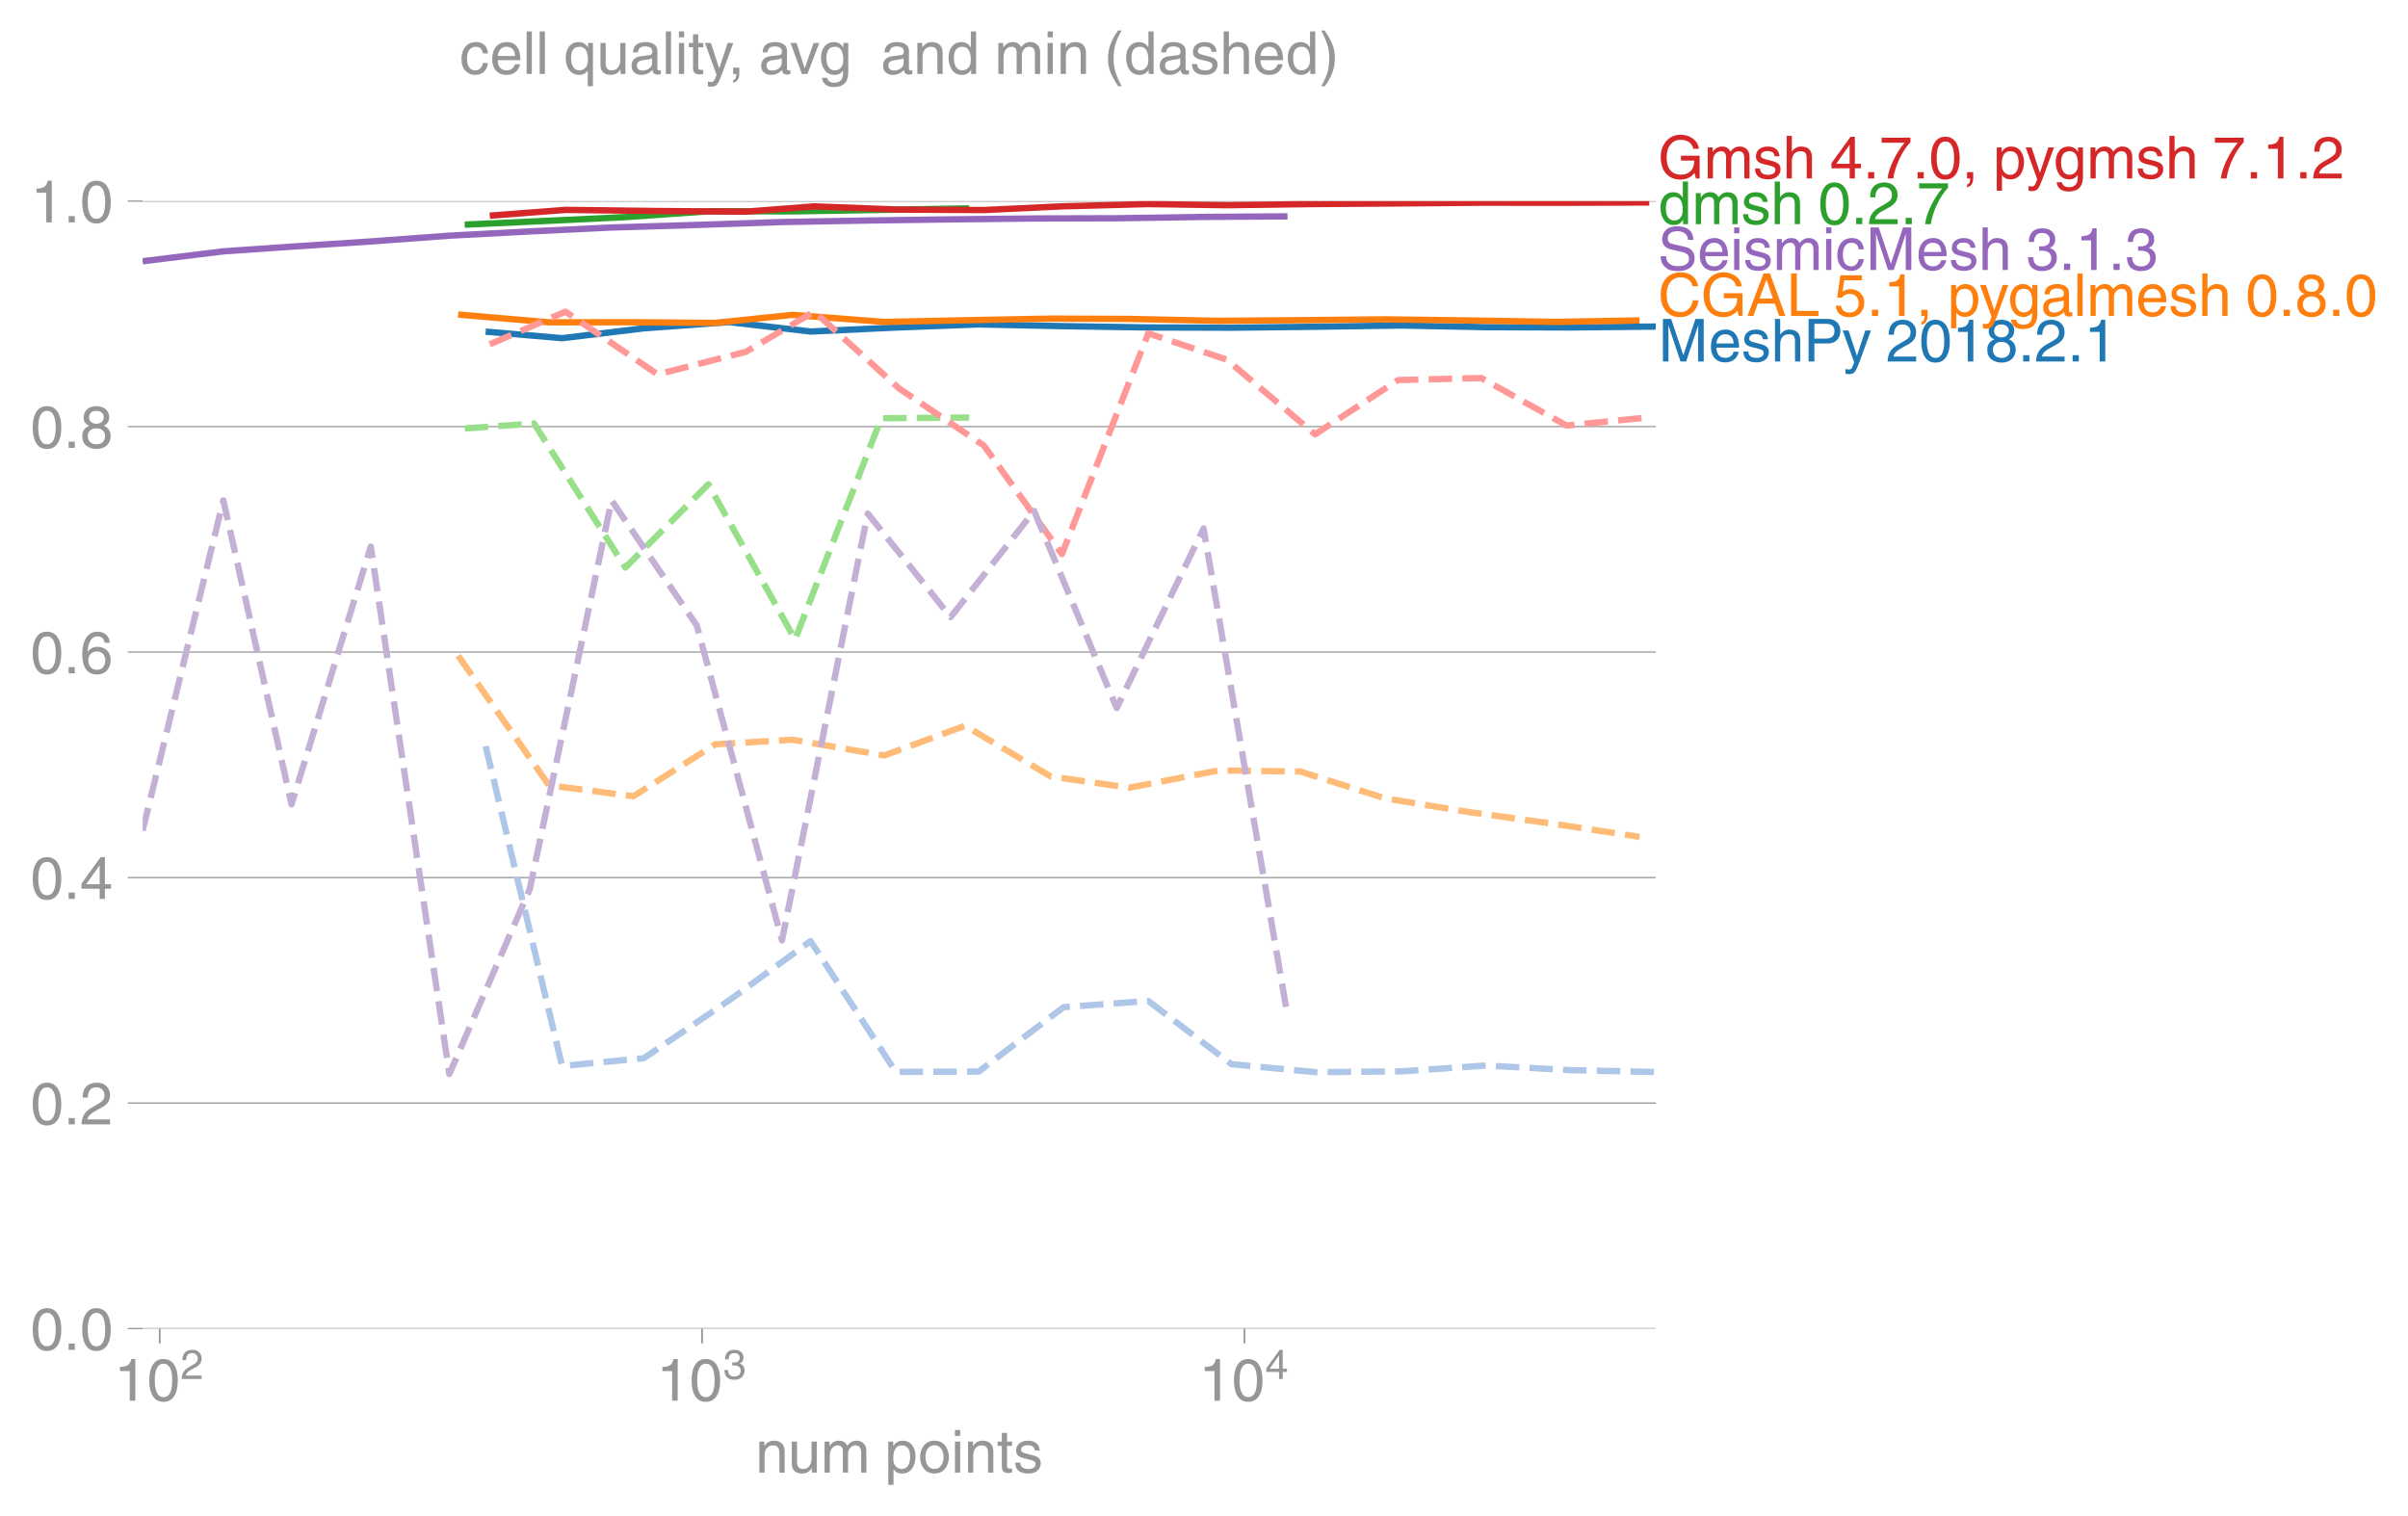
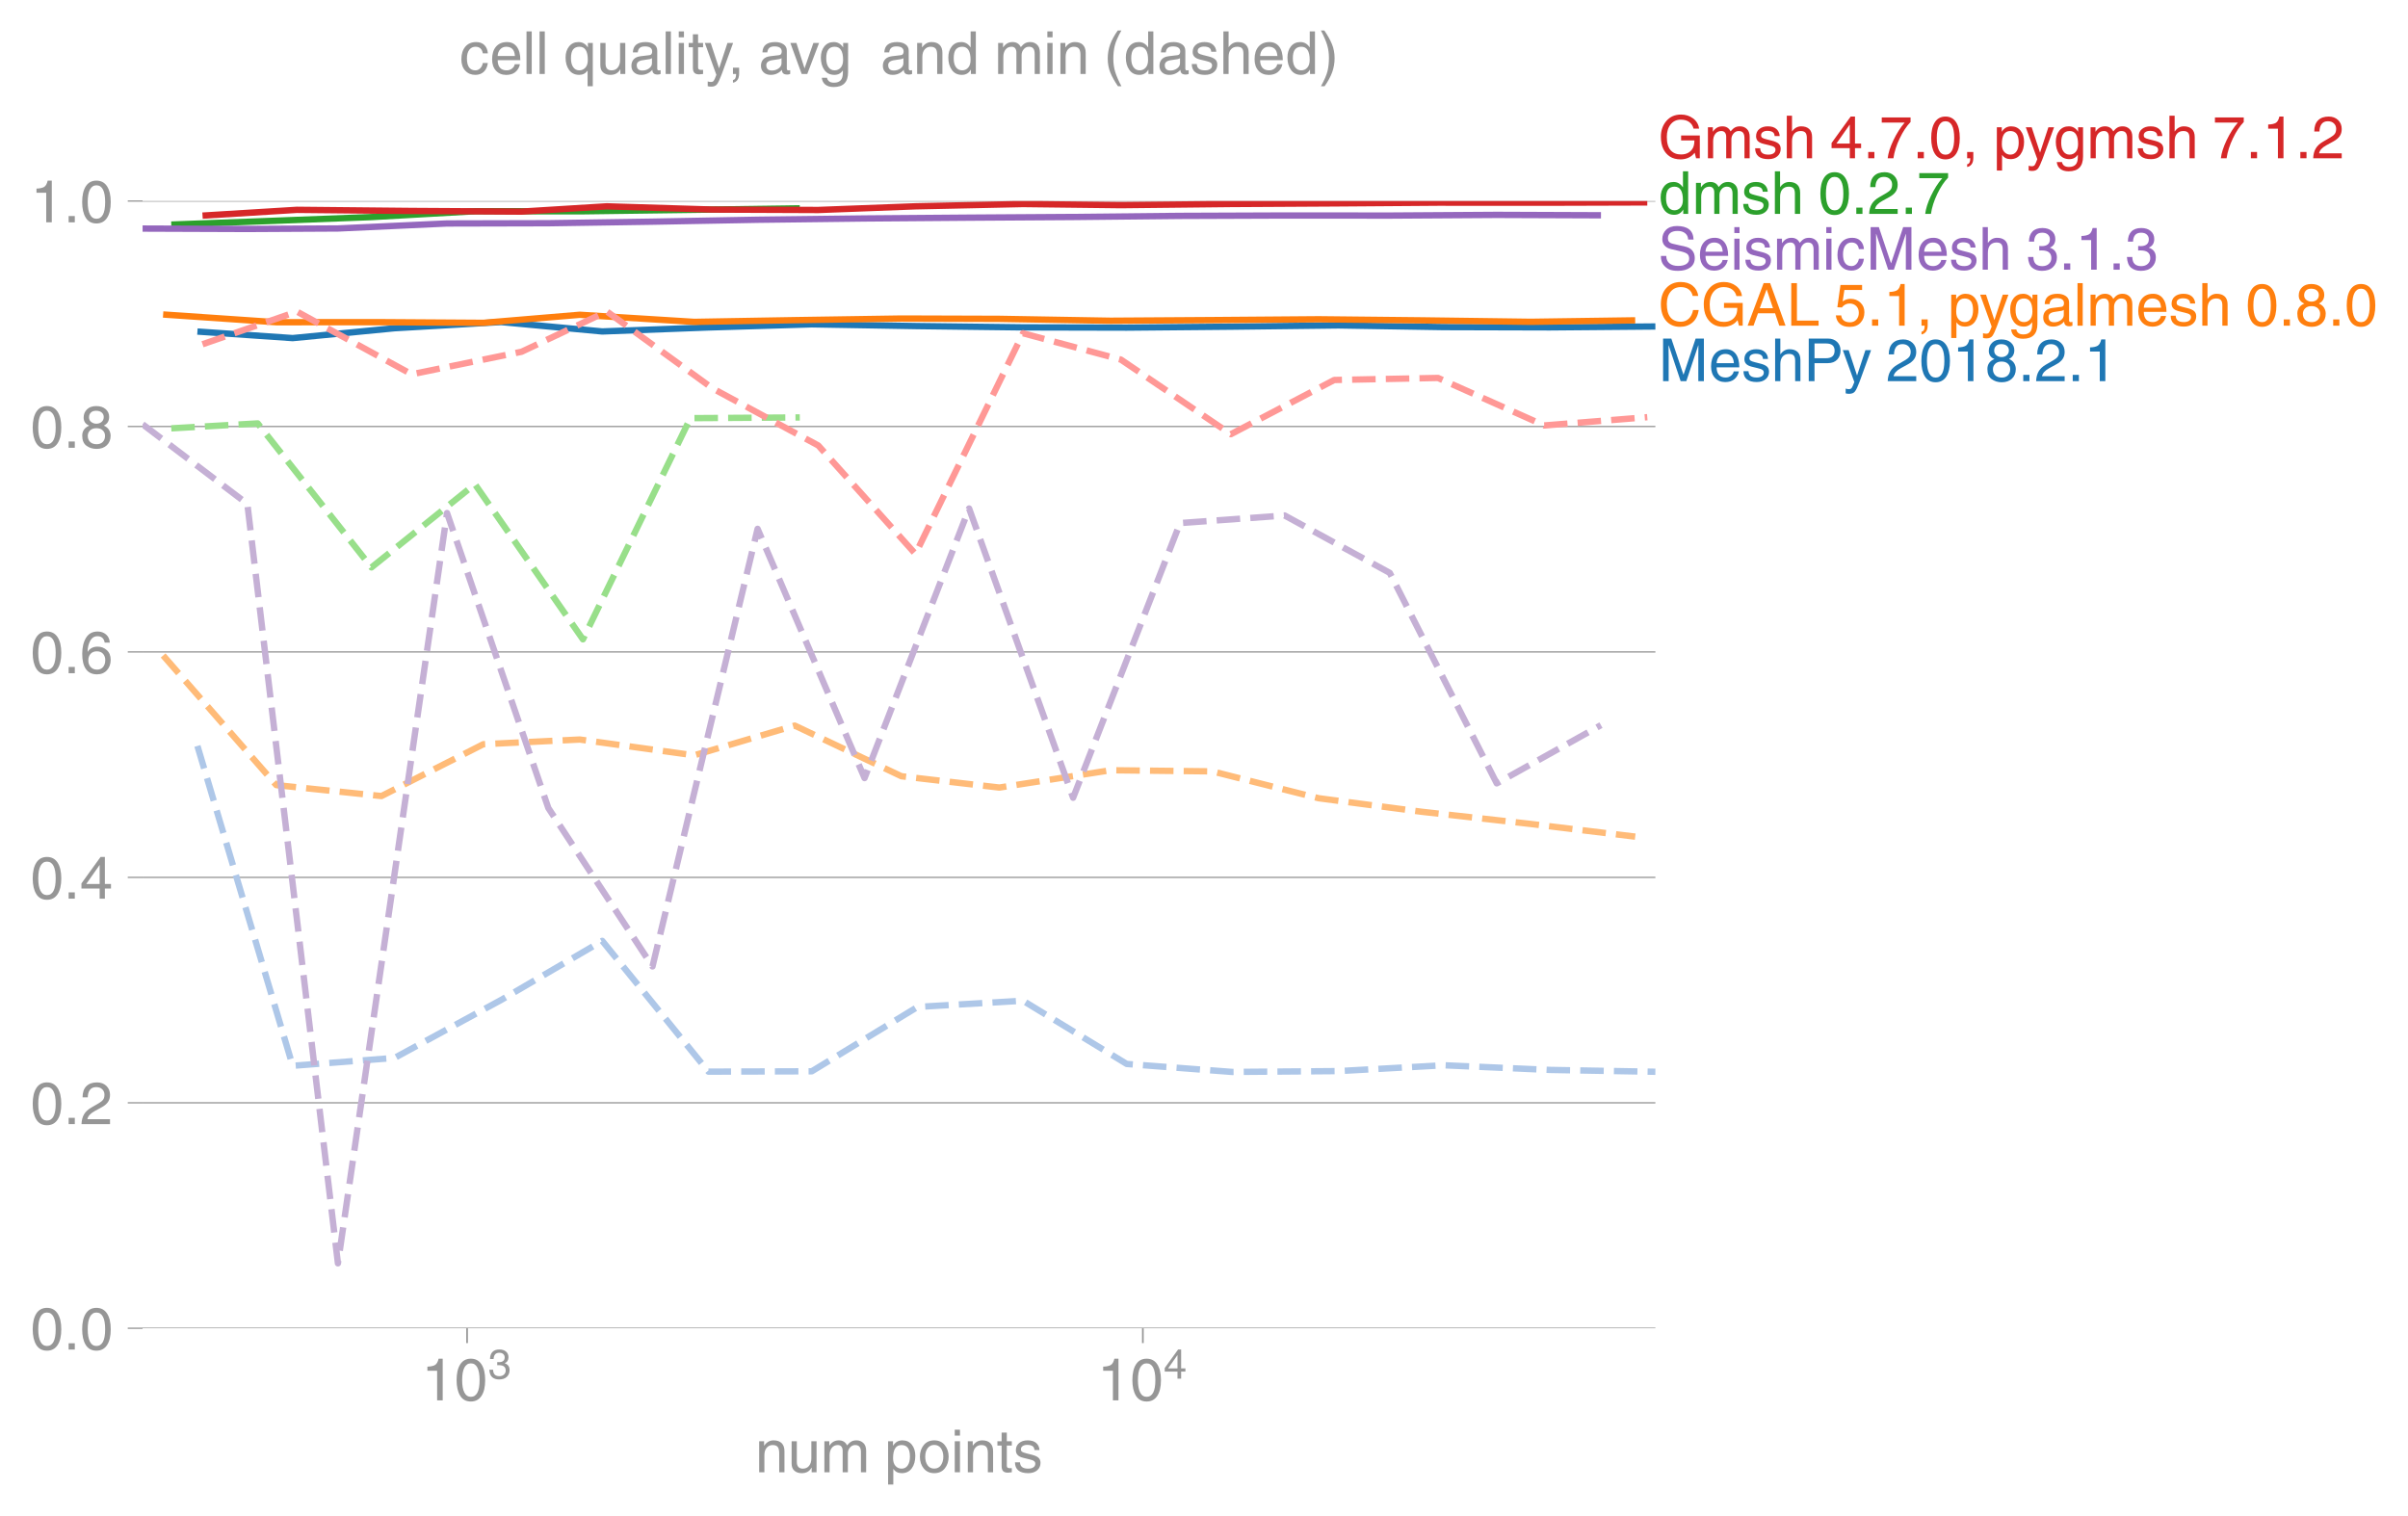
- <svg xmlns="http://www.w3.org/2000/svg" xmlns:xlink="http://www.w3.org/1999/xlink" height="476.892" viewBox="0 0 568.315 357.669" width="757.753">
+ <svg xmlns="http://www.w3.org/2000/svg" xmlns:xlink="http://www.w3.org/1999/xlink" height="476.892" viewBox="0 0 568.448 357.669" width="757.931">
  <defs>
    <style>*{stroke-linecap:butt;stroke-linejoin:round}</style>
  </defs>
  <g id="figure_1">
-     <path d="M0 357.67h568.315V0H0z" fill="none" id="patch_1" />
+     <path d="M0 357.67h568.448V0H0z" fill="none" id="patch_1" />
    <g id="axes_1">
      <path d="M33.66 313.574h357.12V47.462H33.66z" fill="none" id="patch_2" />
      <g id="matplotlib.axis_1">
        <g id="xtick_1">
          <g id="line2d_1">
            <defs>
-               <path d="M0 0v3.5" id="mcceb4aa20c" stroke="#969696" stroke-width=".4" />
-             </defs>
-             <use x="37.694" xlink:href="#mcceb4aa20c" y="313.574" fill="#969696" stroke="#969696" stroke-width=".4" />
-           </g>
-           <g transform="matrix(.14 0 0 -.14 26.914 330.623)" fill="#969696" id="text_1">
+               <path d="M0 0v3.5" id="m822563d604" stroke="#969696" stroke-width=".4" />
+             </defs>
+             <use x="110.261" xlink:href="#m822563d604" y="313.574" fill="#969696" stroke="#969696" stroke-width=".4" />
+           </g>
+           <g transform="matrix(.14 0 0 -.14 99.481 330.623)" fill="#969696" id="text_1">
            <defs>
              <path d="M35.89 0h-9.374v49.906H10.109v6.985q8.594.28 12.782 2.75Q27.094 62.109 29 70.313h6.89z" id="HelveticaWorld-Regular-49" />
              <path d="M42.484 34.188q0 14.109-3.734 21.156-3.734 7.062-10.969 7.062-7.078 0-10.89-7.062-3.797-7.047-3.797-21.157 0-13.671 3.75-20.937Q20.609 6 27.78 6q7.235 0 10.969 7 3.734 7.016 3.734 21.188zm9.422 0q0-17.297-6.25-26.704-6.25-9.39-17.875-9.39-12.062 0-18.062 9.734-6 9.75-6 26.36 0 17.03 6.14 26.578 6.157 9.547 17.922 9.547 11.625 0 17.875-9.5t6.25-26.626z" id="HelveticaWorld-Regular-48" />
-               <path d="M4.39 45.125q0 12.39 6.391 18.781 6.406 6.407 17.938 6.407 9.656 0 15.812-5.86 6.157-5.86 6.157-15.14 0-7.22-3.547-12.188-3.532-4.953-10.422-8.703l-12.11-6.64Q13.922 15.921 12.5 8.296h38.188V0H2.593q.39 9.906 4.297 16.5 3.906 6.594 12.203 11.375l12.593 7.328q5.032 2.89 7.329 5.984 2.297 3.094 2.297 8.516 0 5.375-3.766 9.031-3.75 3.672-10.156 3.672-7.078 0-10.594-4.672-3.516-4.656-3.61-12.609z" id="HelveticaWorld-Regular-50" />
-             </defs>
-             <use transform="translate(0 .173)" xlink:href="#HelveticaWorld-Regular-49" />
-             <use transform="translate(55.615 .173)" xlink:href="#HelveticaWorld-Regular-48" />
-             <use transform="matrix(.7 0 0 .7 112.146 36.781)" xlink:href="#HelveticaWorld-Regular-50" />
-           </g>
-         </g>
-         <g id="xtick_2">
-           <use x="165.697" xlink:href="#mcceb4aa20c" y="313.574" fill="#969696" stroke="#969696" stroke-width=".4" id="line2d_2" />
-           <g transform="matrix(.14 0 0 -.14 154.917 330.623)" fill="#969696" id="text_2">
-             <defs>
              <path d="M22.406 39.984q2.203-.187 4.594-.187 6.203 0 9.781 2.86 3.594 2.859 3.594 8.656 0 4.687-3.344 7.89-3.343 3.203-9.64 3.203-6.985 0-10.235-4.11-3.234-4.093-3.437-10.983h-8.64q0 10.984 5.765 16.984 5.765 6.016 16.937 6.016 9.922 0 15.828-5.11 5.907-5.094 5.907-13.39 0-10.704-9.032-14.5v-.204q11.72-4 11.72-16.406 0-9.906-6.595-16.265-6.593-6.344-18.703-6.344-9.906 0-16.312 5.203Q4.204 8.5 3.422 21.484H12.5q.203-8.109 4-11.797Q20.313 6 27.484 6q6.938 0 11.141 3.86 4.203 3.859 4.203 9.718 0 6.406-4.016 9.672-4 3.266-12.39 3.266-2 0-4.016-.094z" id="HelveticaWorld-Regular-51" />
            </defs>
            <use transform="translate(0 .173)" xlink:href="#HelveticaWorld-Regular-49" />
            <use transform="translate(55.615 .173)" xlink:href="#HelveticaWorld-Regular-48" />
            <use transform="matrix(.7 0 0 .7 112.146 36.781)" xlink:href="#HelveticaWorld-Regular-51" />
          </g>
        </g>
-         <g id="xtick_3">
-           <use x="293.7" xlink:href="#mcceb4aa20c" y="313.574" fill="#969696" stroke="#969696" stroke-width=".4" id="line2d_3" />
-           <g transform="matrix(.14 0 0 -.14 282.92 330.623)" fill="#969696" id="text_3">
+         <g id="xtick_2">
+           <use x="269.79" xlink:href="#m822563d604" y="313.574" fill="#969696" stroke="#969696" stroke-width=".4" id="line2d_2" />
+           <g transform="matrix(.14 0 0 -.14 259.01 330.623)" fill="#969696" id="text_2">
            <defs>
              <path d="M10.594 24.703h22.61v31.89h-.188zM42 17.093V0h-8.797v17.094H2.484v8.593L34.72 70.314H42v-45.61h10.297v-7.61z" id="HelveticaWorld-Regular-52" />
            </defs>
            <use transform="translate(0 .173)" xlink:href="#HelveticaWorld-Regular-49" />
            <use transform="translate(55.615 .173)" xlink:href="#HelveticaWorld-Regular-48" />
            <use transform="matrix(.7 0 0 .7 112.146 36.781)" xlink:href="#HelveticaWorld-Regular-52" />
          </g>
        </g>
-         <g transform="matrix(.14 0 0 -.14 178.293 347.57)" fill="#969696" id="text_4">
+         <g transform="matrix(.14 0 0 -.14 178.293 347.57)" fill="#969696" id="text_3">
          <defs>
            <path d="M49.219 0h-8.844v32.172q0 7.422-2.594 10.578-2.578 3.156-8.578 3.156-5.906 0-9.875-4.5-3.953-4.484-3.953-12.89V0H6.594v52.297h8.297v-7.375h.203q6.203 8.89 15.812 8.89 8.89 0 13.594-4.718 4.719-4.703 4.719-13.5z" id="HelveticaWorld-Regular-110" />
            <path d="M6.11 52.297h8.78V17.578q0-5.765 2.61-8.625Q20.125 6.11 25 6.11q6.781 0 10.594 4.797 3.812 4.813 3.812 12.578v28.813h8.782V0H39.89v7.625l-.188.188q-4.984-9.329-16.61-9.329-7.515 0-12.25 4.094Q6.11 6.688 6.11 14.703z" id="HelveticaWorld-Regular-117" />
            <path d="M6.594 52.297h8.297v-7.375h.203q5.906 8.89 15.812 8.89 9.813 0 13.922-8.5 3.75 4.594 7.266 6.547 3.515 1.953 8.703 1.953 6.781 0 11.484-4.453Q77 44.922 77 36.187V0h-8.781v33.797q0 6.094-2.297 9.094-2.297 3.015-7.422 3.015-5.172 0-8.75-4.203-3.563-4.203-3.563-9.812V0h-8.78v36.188q0 4.53-2.11 7.124-2.094 2.594-6.094 2.594-6.297 0-10.062-4.687-3.766-4.688-3.766-12.703V0H6.594z" id="HelveticaWorld-Regular-109" />
            <path d="M14.984 23.688q0-8.407 4.094-13 4.11-4.579 10.219-4.579 6.687 0 10.39 5.438 3.72 5.453 3.72 14.765 0 10.22-3.563 14.907-3.563 4.687-10.735 4.687-6.984 0-10.562-5.5-3.563-5.5-3.563-16.718zm-8.39 28.609h8.297v-7.375h.203q5.61 8.89 15.625 8.89 10.11 0 15.937-7.359 5.828-7.344 5.828-18.766 0-12.796-5.953-21Q40.578-1.515 29.5-1.515q-9.094 0-13.922 7.032h-.203v-26.22H6.594z" id="HelveticaWorld-Regular-112" />
            <path d="M12.703 26.219q0-8.735 3.953-14.375 3.953-5.64 11.219-5.64 7.531 0 11.438 5.905 3.906 5.907 3.906 14.11 0 8.297-3.907 14.078-3.906 5.797-11.437 5.797-6.969 0-11.078-5.453-4.094-5.438-4.094-14.422zm-8.984 0q0 11.672 6.484 19.625 6.5 7.968 17.672 7.968 11.438 0 17.875-8.062 6.453-8.047 6.453-19.531 0-11.516-6.406-19.625-6.39-8.11-17.922-8.11-11.078 0-17.625 7.86-6.531 7.86-6.531 19.875z" id="HelveticaWorld-Regular-111" />
            <path d="M6.594 61.813v9.968h8.781v-9.969zM15.375 0H6.594v52.297h8.781z" id="HelveticaWorld-Regular-105" />
            <path d="M17.188 45.016V10.984q0-2 1.093-3.046 1.11-1.047 3.938-1.047h3.375V0Q20.797-.688 19-.688q-5.516 0-8.063 2.641-2.53 2.64-2.53 8.547v34.516H1.311v7.28h7.094v14.595h8.781V52.297h8.407v-7.281z" id="HelveticaWorld-Regular-116" />
            <path d="M36.078 37.406q-.187 4.688-3.344 6.735-3.14 2.047-9.047 2.047-4.296 0-7.359-1.907-3.047-1.89-3.047-5.468 0-2.829 1.797-4.172 1.813-1.344 7.828-2.86l8.688-2.187q7.906-2 11.297-5.11 3.406-3.093 3.406-8.656 0-7.719-5.64-12.531-5.641-4.813-15.063-4.813-11 0-16.64 4.563-5.626 4.578-5.735 13.75h8.5q.203-5.422 3.594-8.063 3.39-2.625 10.171-2.625 5.516 0 8.766 2.188 3.25 2.203 3.25 6.11 0 2.78-2.11 4.437-2.093 1.672-8.296 3.078l-10.203 2.5q-6.203 1.562-9.157 4.656-2.953 3.094-2.953 8.031 0 7.72 5.516 12.203 5.531 4.5 14.406 4.5 9.485 0 14.531-4.624 5.047-4.61 5.344-11.782z" id="HelveticaWorld-Regular-115" />
          </defs>
          <use xlink:href="#HelveticaWorld-Regular-110" />
          <use x="55.176" xlink:href="#HelveticaWorld-Regular-117" />
          <use x="109.961" xlink:href="#HelveticaWorld-Regular-109" />
          <use x="192.969" xlink:href="#HelveticaWorld-Regular-32" />
          <use x="217.383" xlink:href="#HelveticaWorld-Regular-112" />
          <use x="273.877" xlink:href="#HelveticaWorld-Regular-111" />
          <use x="329.785" xlink:href="#HelveticaWorld-Regular-105" />
          <use x="351.807" xlink:href="#HelveticaWorld-Regular-110" />
          <use x="406.982" xlink:href="#HelveticaWorld-Regular-116" />
          <use x="434.668" xlink:href="#HelveticaWorld-Regular-115" />
        </g>
      </g>
      <g id="matplotlib.axis_2">
        <g id="ytick_1">
-           <path clip-path="url(#p339e0ddc53)" d="M33.66 313.574h357.12" fill="none" stroke="#969696" stroke-linecap="square" stroke-width=".3" id="line2d_4" />
-           <g id="line2d_5">
-             <defs>
-               <path d="M0 0h-3.5" id="m5b61750a65" stroke="#969696" stroke-width=".3" />
-             </defs>
-             <use x="33.66" xlink:href="#m5b61750a65" y="313.574" fill="#969696" stroke="#969696" stroke-width=".3" />
-           </g>
-           <g transform="matrix(.14 0 0 -.14 7.2 318.598)" fill="#969696" id="text_5">
+           <path clip-path="url(#pa83dd31b0d)" d="M33.66 313.574h357.12" fill="none" stroke="#969696" stroke-linecap="square" stroke-width=".3" id="line2d_3" />
+           <g id="line2d_4">
+             <defs>
+               <path d="M0 0h-3.5" id="m6563254981" stroke="#969696" stroke-width=".3" />
+             </defs>
+             <use x="33.66" xlink:href="#m6563254981" y="313.574" fill="#969696" stroke="#969696" stroke-width=".3" />
+           </g>
+           <g transform="matrix(.14 0 0 -.14 7.2 318.598)" fill="#969696" id="text_4">
            <defs>
              <path d="M19.094 0H8.687v10.594h10.407z" id="HelveticaWorld-Regular-46" />
            </defs>
            <use xlink:href="#HelveticaWorld-Regular-48" />
            <use x="55.615" xlink:href="#HelveticaWorld-Regular-46" />
            <use x="83.398" xlink:href="#HelveticaWorld-Regular-48" />
          </g>
        </g>
        <g id="ytick_2">
-           <path clip-path="url(#p339e0ddc53)" d="M33.66 260.351h357.12" fill="none" stroke="#969696" stroke-linecap="square" stroke-width=".3" id="line2d_6" />
-           <use x="33.66" xlink:href="#m5b61750a65" y="260.351" fill="#969696" stroke="#969696" stroke-width=".3" id="line2d_7" />
-           <g transform="matrix(.14 0 0 -.14 7.2 265.376)" fill="#969696" id="text_6">
+           <path clip-path="url(#pa83dd31b0d)" d="M33.66 260.351h357.12" fill="none" stroke="#969696" stroke-linecap="square" stroke-width=".3" id="line2d_5" />
+           <use x="33.66" xlink:href="#m6563254981" y="260.351" fill="#969696" stroke="#969696" stroke-width=".3" id="line2d_6" />
+           <g transform="matrix(.14 0 0 -.14 7.2 265.376)" fill="#969696" id="text_5">
+             <defs>
+               <path d="M4.39 45.125q0 12.39 6.391 18.781 6.406 6.407 17.938 6.407 9.656 0 15.812-5.86 6.157-5.86 6.157-15.14 0-7.22-3.547-12.188-3.532-4.953-10.422-8.703l-12.11-6.64Q13.922 15.921 12.5 8.296h38.188V0H2.593q.39 9.906 4.297 16.5 3.906 6.594 12.203 11.375l12.593 7.328q5.032 2.89 7.329 5.984 2.297 3.094 2.297 8.516 0 5.375-3.766 9.031-3.75 3.672-10.156 3.672-7.078 0-10.594-4.672-3.516-4.656-3.61-12.609z" id="HelveticaWorld-Regular-50" />
+             </defs>
            <use xlink:href="#HelveticaWorld-Regular-48" />
            <use x="55.615" xlink:href="#HelveticaWorld-Regular-46" />
            <use x="83.398" xlink:href="#HelveticaWorld-Regular-50" />
          </g>
        </g>
        <g id="ytick_3">
-           <path clip-path="url(#p339e0ddc53)" d="M33.66 207.129h357.12" fill="none" stroke="#969696" stroke-linecap="square" stroke-width=".3" id="line2d_8" />
-           <use x="33.66" xlink:href="#m5b61750a65" y="207.129" fill="#969696" stroke="#969696" stroke-width=".3" id="line2d_9" />
-           <g transform="matrix(.14 0 0 -.14 7.2 212.153)" fill="#969696" id="text_7">
+           <path clip-path="url(#pa83dd31b0d)" d="M33.66 207.129h357.12" fill="none" stroke="#969696" stroke-linecap="square" stroke-width=".3" id="line2d_7" />
+           <use x="33.66" xlink:href="#m6563254981" y="207.129" fill="#969696" stroke="#969696" stroke-width=".3" id="line2d_8" />
+           <g transform="matrix(.14 0 0 -.14 7.2 212.153)" fill="#969696" id="text_6">
            <use xlink:href="#HelveticaWorld-Regular-48" />
            <use x="55.615" xlink:href="#HelveticaWorld-Regular-46" />
            <use x="83.398" xlink:href="#HelveticaWorld-Regular-52" />
          </g>
        </g>
        <g id="ytick_4">
-           <path clip-path="url(#p339e0ddc53)" d="M33.66 153.906h357.12" fill="none" stroke="#969696" stroke-linecap="square" stroke-width=".3" id="line2d_10" />
-           <use x="33.66" xlink:href="#m5b61750a65" y="153.906" fill="#969696" stroke="#969696" stroke-width=".3" id="line2d_11" />
-           <g transform="matrix(.14 0 0 -.14 7.2 158.931)" fill="#969696" id="text_8">
+           <path clip-path="url(#pa83dd31b0d)" d="M33.66 153.906h357.12" fill="none" stroke="#969696" stroke-linecap="square" stroke-width=".3" id="line2d_9" />
+           <use x="33.66" xlink:href="#m6563254981" y="153.906" fill="#969696" stroke="#969696" stroke-width=".3" id="line2d_10" />
+           <g transform="matrix(.14 0 0 -.14 7.2 158.931)" fill="#969696" id="text_7">
            <defs>
              <path d="M14.11 21.578q0-6.875 4.093-11.234Q22.313 6 28.906 6q6.297 0 10.032 4.438 3.734 4.453 3.734 11.687 0 6.297-3.688 10.547-3.687 4.25-10.468 4.25-6.594 0-10.5-4.156-3.907-4.157-3.907-11.188zM41.702 51.61q-.984 5.375-3.984 8.078-3 2.72-8.125 2.72-8.11 0-12.36-7.923-4.25-7.906-4.343-18.109l.203-.188q5.61 8.641 16.687 8.641 8.844 0 15.438-5.86 6.593-5.859 6.593-16.452 0-10.5-6.25-17.47-6.25-6.952-16.843-6.952-12.219 0-18.563 8.687-6.344 8.703-6.344 25.938 0 16.593 6.485 27.093 6.5 10.5 19.484 10.5 8.407 0 14.219-5.015 5.813-5 6.297-13.688z" id="HelveticaWorld-Regular-54" />
            </defs>
            <use xlink:href="#HelveticaWorld-Regular-48" />
            <use x="55.615" xlink:href="#HelveticaWorld-Regular-46" />
            <use x="83.398" xlink:href="#HelveticaWorld-Regular-54" />
          </g>
        </g>
        <g id="ytick_5">
-           <path clip-path="url(#p339e0ddc53)" d="M33.66 100.684h357.12" fill="none" stroke="#969696" stroke-linecap="square" stroke-width=".3" id="line2d_12" />
-           <use x="33.66" xlink:href="#m5b61750a65" y="100.684" fill="#969696" stroke="#969696" stroke-width=".3" id="line2d_13" />
-           <g transform="matrix(.14 0 0 -.14 7.2 105.709)" fill="#969696" id="text_9">
+           <path clip-path="url(#pa83dd31b0d)" d="M33.66 100.684h357.12" fill="none" stroke="#969696" stroke-linecap="square" stroke-width=".3" id="line2d_11" />
+           <use x="33.66" xlink:href="#m6563254981" y="100.684" fill="#969696" stroke="#969696" stroke-width=".3" id="line2d_12" />
+           <g transform="matrix(.14 0 0 -.14 7.2 105.709)" fill="#969696" id="text_8">
            <defs>
              <path d="M27.594 40.578q5.422 0 8.953 3.094 3.547 3.11 3.547 8.234 0 4.594-3.407 7.547-3.39 2.953-9.687 2.953-5.61 0-8.672-3.11-3.047-3.093-3.047-7.874 0-5.125 3.813-7.984 3.812-2.86 8.5-2.86zm.093-7.562q-6.78 0-10.64-3.766-3.86-3.766-3.86-9.234 0-6.297 3.907-10.157Q21 6 28.219 6q6.406 0 10.234 3.86 3.828 3.859 3.828 10.265 0 5.469-3.828 9.172-3.828 3.719-10.766 3.719zM49.22 52.203q0-10.594-9.032-14.797 6.204-2.781 8.86-7.36 2.656-4.562 2.656-9.733 0-10.016-6.453-16.125-6.438-6.094-17.375-6.094-9.563 0-16.813 5.25-7.25 5.25-7.25 17.062 0 11.922 11.907 16.907-9.516 3.796-9.516 13.671 0 8.297 5.64 13.813 5.641 5.516 15.641 5.516 10.016 0 15.875-5.204 5.86-5.203 5.86-12.906z" id="HelveticaWorld-Regular-56" />
            </defs>
            <use xlink:href="#HelveticaWorld-Regular-48" />
            <use x="55.615" xlink:href="#HelveticaWorld-Regular-46" />
            <use x="83.398" xlink:href="#HelveticaWorld-Regular-56" />
          </g>
        </g>
        <g id="ytick_6">
-           <path clip-path="url(#p339e0ddc53)" d="M33.66 47.462h357.12" fill="none" stroke="#969696" stroke-linecap="square" stroke-width=".3" id="line2d_14" />
-           <use x="33.66" xlink:href="#m5b61750a65" y="47.462" fill="#969696" stroke="#969696" stroke-width=".3" id="line2d_15" />
-           <g transform="matrix(.14 0 0 -.14 7.2 52.486)" fill="#969696" id="text_10">
+           <path clip-path="url(#pa83dd31b0d)" d="M33.66 47.462h357.12" fill="none" stroke="#969696" stroke-linecap="square" stroke-width=".3" id="line2d_13" />
+           <use x="33.66" xlink:href="#m6563254981" y="47.462" fill="#969696" stroke="#969696" stroke-width=".3" id="line2d_14" />
+           <g transform="matrix(.14 0 0 -.14 7.2 52.486)" fill="#969696" id="text_9">
            <use xlink:href="#HelveticaWorld-Regular-49" />
            <use x="55.615" xlink:href="#HelveticaWorld-Regular-46" />
            <use x="83.398" xlink:href="#HelveticaWorld-Regular-48" />
          </g>
        </g>
      </g>
-       <path clip-path="url(#p339e0ddc53)" d="M109.67 53.023l16.371-.754 21.549-1.023 19.588-1.38 20.463.012 20.35-.334 20.727-.366" fill="none" stroke="#2ca02c" stroke-linecap="square" stroke-width="1.5" id="line2d_16" />
-       <path clip-path="url(#p339e0ddc53)" d="M109.67 101.123l16.371-1.166 21.549 33.995 19.588-19.65 20.463 36.633 20.35-52.218 20.727-.167" fill="none" stroke="#98df8a" stroke-dasharray="5.55,2.4" stroke-width="1.5" id="line2d_17" />
-       <path clip-path="url(#p339e0ddc53)" d="M114.62 78.271l18.045 1.547 19.291-2.332 20.19-1.461 19.155 2.224 20.115-.945 19.58-.74 20.03.419 19.978.302 19.64.056 19.957-.225 20.144-.296 19.958.395 20.076.066 20.001-.208" fill="none" stroke="#1f77b4" stroke-linecap="square" stroke-width="1.5" id="line2d_18" />
-       <path clip-path="url(#p339e0ddc53)" d="M114.62 176.1l18.045 75.51 19.291-1.855 20.19-13.685 19.155-13.95 20.115 30.874 19.58-.087 20.03-15.196 19.978-1.464 19.64 14.93 19.957 1.884 20.144-.198 19.958-1.377 20.076 1.097 20.001.438" fill="none" stroke="#aec7e8" stroke-dasharray="5.55,2.4" stroke-width="1.5" id="line2d_19" />
-       <path clip-path="url(#p339e0ddc53)" d="M108.125 74.244l21.433 1.825 19.924-.01 19.297.154 18.26-1.9 21.675 1.675 19.048-.406 20.21-.381 18.55.074 21.067.446 19.267-.152 20.155-.193 19.507.253 20.652.344 19.786-.347" fill="none" stroke="#ff7f0e" stroke-linecap="square" stroke-width="1.5" id="line2d_20" />
-       <path clip-path="url(#p339e0ddc53)" d="M108.125 154.746l21.433 30.598 19.924 2.588 19.297-12.24 18.26-1.106 21.675 3.725 19.048-7.014 20.21 11.955 18.55 2.672 21.067-4.086 19.267.265 20.155 6.344 19.507 3.193 20.652 2.879 19.786 2.994" fill="none" stroke="#ffbb78" stroke-dasharray="5.55,2.4" stroke-width="1.5" id="line2d_21" />
-       <path clip-path="url(#p339e0ddc53)" d="M115.587 50.904l17.878-1.367 21.74.266 20.813.153 16.153-1.246 20.021.763 20.028.1 18.409-.868 20.375-.54 18.536.266 20.83-.274 19.576-.14 19.664-.177 20.122.015 19.513-.071" fill="none" stroke="#d62728" stroke-linecap="square" stroke-width="1.5" id="line2d_22" />
-       <path clip-path="url(#p339e0ddc53)" d="M115.587 81.271l17.878-7.71 21.74 14.801 20.813-5.316 16.153-9.517 20.021 18.154 20.028 13.485 18.409 25.613 20.375-52.105 18.536 6.216 20.83 17.615 19.576-12.8 19.664-.482 20.122 11.216 19.513-1.951" fill="none" stroke="#ff9896" stroke-dasharray="5.55,2.4" stroke-width="1.5" id="line2d_23" />
-       <path clip-path="url(#p339e0ddc53)" d="M33.66 61.66l19.045-2.337 16.099-1.112 18.705-1.222 18.542-1.362 18.96-1.006 19.329-.928 20.12-.603 20.1-.684 20.223-.36 19.582-.27 19.702-.21 19.485-.054 20.502-.316 19.814-.129" fill="none" stroke="#9467bd" stroke-linecap="square" stroke-width="1.5" id="line2d_24" />
-       <path clip-path="url(#p339e0ddc53)" d="M33.66 196.06l19.045-77.98 16.099 71.761 18.705-60.831 18.542 124.48 18.96-43.574 19.329-91.815 20.12 29.555 20.1 74.296 20.223-100.756 19.582 24.452 19.702-25.049 19.485 46.513 20.502-42.396 19.814 114.976" fill="none" stroke="#c5b0d5" stroke-dasharray="5.55,2.4" stroke-width="1.5" id="line2d_25" />
-       <g transform="matrix(.14 0 0 -.14 391.332 52.899)" fill="#2ca02c" id="text_11">
+       <path clip-path="url(#pa83dd31b0d)" d="M40.434 53.023l20.405-.754 26.855-1.023 24.413-1.38 25.503.012 25.362-.334 25.832-.366" fill="none" stroke="#2ca02c" stroke-linecap="square" stroke-width="1.5" id="line2d_15" />
+       <path clip-path="url(#pa83dd31b0d)" d="M40.434 101.123l20.405-1.166 26.855 33.995 24.413-19.65 25.503 36.633 25.362-52.218 25.832-.167" fill="none" stroke="#98df8a" stroke-dasharray="5.55,2.4" stroke-width="1.5" id="line2d_16" />
+       <path clip-path="url(#pa83dd31b0d)" d="M46.605 78.271l22.488 1.547 24.043-2.332 25.162-1.461 23.874 2.224 25.069-.945 24.403-.74 24.961.419 24.9.302 24.476.056 24.873-.225 25.105-.296 24.873.395 25.021.066 24.927-.208" fill="none" stroke="#1f77b4" stroke-linecap="square" stroke-width="1.5" id="line2d_17" />
+       <path clip-path="url(#pa83dd31b0d)" d="M46.605 176.1l22.488 75.51 24.043-1.855 25.162-13.685 23.874-13.95 25.069 30.874 24.403-.087 24.961-15.196 24.9-1.464 24.476 14.93 24.873 1.884 25.105-.198 24.873-1.377 25.021 1.097 24.927.438" fill="none" stroke="#aec7e8" stroke-dasharray="5.55,2.4" stroke-width="1.5" id="line2d_18" />
+       <path clip-path="url(#pa83dd31b0d)" d="M38.51 74.244l26.712 1.825 24.83-.01 24.05.154 22.757-1.9 27.013 1.675 23.74-.406 25.188-.381 23.118.074 26.256.446 24.012-.152 25.12-.193 24.31.253 25.74.344 24.659-.347" fill="none" stroke="#ff7f0e" stroke-linecap="square" stroke-width="1.5" id="line2d_19" />
+       <path clip-path="url(#pa83dd31b0d)" d="M38.51 154.746l26.712 30.598 24.83 2.588 24.05-12.24 22.757-1.106 27.013 3.725 23.74-7.014 25.188 11.955 23.118 2.672 26.256-4.086 24.012.265 25.12 6.344 24.31 3.193 25.74 2.879 24.659 2.994" fill="none" stroke="#ffbb78" stroke-dasharray="5.55,2.4" stroke-width="1.5" id="line2d_20" />
+       <path clip-path="url(#pa83dd31b0d)" d="M47.81 50.904l22.28-1.367 27.095.266 25.939.153 20.132-1.246 24.952.763 24.96.1 22.943-.868 25.393-.54 23.102.266 25.96-.274 24.397-.14 24.507-.177 25.078.015 24.32-.071" fill="none" stroke="#d62728" stroke-linecap="square" stroke-width="1.5" id="line2d_21" />
+       <path clip-path="url(#pa83dd31b0d)" d="M47.81 81.271l22.28-7.71 27.095 14.801 25.939-5.316 20.132-9.517 24.952 18.154 24.96 13.485 22.943 25.613 25.393-52.105 23.102 6.216 25.96 17.615 24.397-12.8 24.507-.482 25.078 11.216 24.32-1.951" fill="none" stroke="#ff9896" stroke-dasharray="5.55,2.4" stroke-width="1.5" id="line2d_22" />
+       <path clip-path="url(#pa83dd31b0d)" d="M33.66 53.961l24.732.091 21.381-.116 25.758-1.18 23.913-.057 24.59-.369 24.81-.454 25.246-.302 24.682-.192 24.555-.158 25.249-.258 24.693-.092 24.81.018 25.253-.162 24.605.093" fill="none" stroke="#9467bd" stroke-linecap="square" stroke-width="1.5" id="line2d_23" />
+       <path clip-path="url(#pa83dd31b0d)" d="M33.66 100.16l24.732 18.797 21.381 179.287 25.758-177.126 23.913 69.637 24.59 37.4 24.81-103.307 25.246 58.838 24.682-63.642 24.555 68.288 25.249-64.844 24.693-1.793 24.81 13.548 25.253 49.692 24.605-13.746" fill="none" stroke="#c5b0d5" stroke-dasharray="5.55,2.4" stroke-width="1.5" id="line2d_24" />
+       <g transform="matrix(.14 0 0 -.14 391.465 50.496)" fill="#2ca02c" id="text_10">
        <defs>
          <path d="M13.094 26.313q0-9.704 3.844-14.954 3.859-5.25 10.265-5.25 6.094 0 10.188 4.485 4.109 4.5 4.109 13.094 0 11.03-3.5 16.625-3.484 5.593-10.61 5.593-6.78 0-10.546-4.453-3.75-4.437-3.75-15.14zM50.39 0h-8.297v7.172h-.203q-4.97-8.688-15.078-8.688-10.891 0-16.86 8.297Q4 15.094 4 27.688q0 11.625 5.906 18.875 5.922 7.25 15.875 7.25 9.813 0 15.625-8.891l.203.594V71.78h8.782z" id="HelveticaWorld-Regular-100" />
          <path d="M49.219 0h-8.844v34.188q0 6.296-2.438 9-2.437 2.718-7.953 2.718-6.797 0-10.703-4.406-3.906-4.39-3.906-12.984V0H6.594v71.781h8.781V45.312h.203q6 8.5 15.328 8.5 8.594 0 13.453-4.5 4.86-4.484 4.86-13.718z" id="HelveticaWorld-Regular-104" />
          <path d="M3.719 68.797h48.578v-7.719Q42.28 50.875 33.984 33.484 25.687 16.11 23.391 0h-9.672q1.469 13.281 9.719 30.531 8.25 17.266 18.953 29.672H3.719z" id="HelveticaWorld-Regular-55" />
        </defs>
        <use xlink:href="#HelveticaWorld-Regular-100" />
        <use x="56.982" xlink:href="#HelveticaWorld-Regular-109" />
        <use x="139.99" xlink:href="#HelveticaWorld-Regular-115" />
        <use x="189.99" xlink:href="#HelveticaWorld-Regular-104" />
        <use x="245.166" xlink:href="#HelveticaWorld-Regular-32" />
        <use x="269.58" xlink:href="#HelveticaWorld-Regular-48" />
        <use x="325.195" xlink:href="#HelveticaWorld-Regular-46" />
        <use x="352.979" xlink:href="#HelveticaWorld-Regular-50" />
        <use x="408.594" xlink:href="#HelveticaWorld-Regular-46" />
        <use x="436.377" xlink:href="#HelveticaWorld-Regular-55" />
      </g>
-       <g transform="matrix(.14 0 0 -.14 391.332 85.317)" fill="#1f77b4" id="text_12">
+       <g transform="matrix(.14 0 0 -.14 391.465 89.977)" fill="#1f77b4" id="text_11">
        <defs>
          <path d="M67.484 0v42.39q0 .829.094 8.126t.094 9.78h-.281L47.312 0h-9.609L17.578 60.203h-.297q0-3.61.094-10.297.11-6.687.11-7.515V0H8.108v71.781h13.86L42.39 11.078h.28l20.313 60.703h13.922V0z" id="HelveticaWorld-Regular-77" />
          <path d="M42.484 30.328q-.687 8.485-4.5 12.031-3.797 3.547-10.109 3.547-6.39 0-10.328-4.5-3.922-4.484-4.172-11.078zm8.391-13.922q-1.453-8.11-7.953-13.422-5.719-4.5-15.047-4.593-10.984.093-17.438 7.203Q4 12.704 4 24.704q0 13.78 6.64 21.437 6.641 7.672 18.47 7.672 10.593 0 16.546-7.922 5.953-7.907 5.953-22.594H13.375q0-8.203 3.813-12.703Q21 6.109 28.608 6.109q5.375 0 9.235 3.235 3.86 3.25 4.25 7.062z" id="HelveticaWorld-Regular-101" />
          <path d="M17.828 38.625H37.11q7.282 0 10.938 3.188 3.656 3.203 3.656 9.703 0 5.812-3.516 8.89-3.515 3.078-10.687 3.078H17.828zm0-38.625H8.11v71.781h32.266q9.625 0 15.484-5.594 5.86-5.593 5.86-14.578 0-9.328-5.672-15.312-5.656-5.969-15.672-5.969H17.828z" id="HelveticaWorld-Regular-80" />
          <path d="M39.016 52.297h9.562L29.891.984q-.5-1.375-.985-2.593-4.25-11.329-7.328-15.547-3.078-4.235-9.953-4.235-3.61 0-5.906.782v8.015q2.484-.89 5.468-.89 3.22 0 4.704 2.03 1.5 2.032 4.421 9.938L.875 52.297h9.922L24.812 9.719H25z" id="HelveticaWorld-Regular-121" />
        </defs>
        <use xlink:href="#HelveticaWorld-Regular-77" />
        <use x="85.01" xlink:href="#HelveticaWorld-Regular-101" />
        <use x="140.43" xlink:href="#HelveticaWorld-Regular-115" />
        <use x="190.43" xlink:href="#HelveticaWorld-Regular-104" />
        <use x="245.605" xlink:href="#HelveticaWorld-Regular-80" />
        <use x="310.254" xlink:href="#HelveticaWorld-Regular-121" />
        <use x="359.863" xlink:href="#HelveticaWorld-Regular-32" />
        <use x="384.277" xlink:href="#HelveticaWorld-Regular-50" />
        <use x="439.893" xlink:href="#HelveticaWorld-Regular-48" />
        <use x="495.508" xlink:href="#HelveticaWorld-Regular-49" />
        <use x="551.123" xlink:href="#HelveticaWorld-Regular-56" />
        <use x="606.738" xlink:href="#HelveticaWorld-Regular-46" />
        <use x="634.521" xlink:href="#HelveticaWorld-Regular-50" />
        <use x="690.137" xlink:href="#HelveticaWorld-Regular-46" />
        <use x="717.92" xlink:href="#HelveticaWorld-Regular-49" />
      </g>
-       <g transform="matrix(.14 0 0 -.14 391.332 74.585)" fill="#ff7f0e" id="text_13">
+       <g transform="matrix(.14 0 0 -.14 391.465 76.89)" fill="#ff7f0e" id="text_12">
        <defs>
          <path d="M58.016 50.203q-1.625 7.313-6.782 11.094-5.14 3.797-13.343 3.797-10.594 0-17.047-7.703-6.438-7.688-6.438-20.766 0-15.14 6.094-22.547 6.11-7.39 17.688-7.39 7.609 0 13.093 5.046 5.5 5.063 7.407 14.688h9.421Q66.22 12.594 57.625 5.344t-20.906-7.25q-14.703 0-23.516 10.11Q4.391 18.311 4.391 36.28q0 17.328 9.203 27.36 9.203 10.047 24.297 10.047 12.5 0 20.265-6.454 7.766-6.437 9.235-17.03z" id="HelveticaWorld-Regular-67" />
          <path d="M38.484 38.375h31.532V0h-6.297l-2.344 9.281Q56.781 3.421 50.578.75q-6.187-2.656-12.875-2.656-10.797 0-18.047 4.703-7.25 4.719-11.265 13.015-4 8.313-4 20.72 0 15.468 9.203 26.312 9.203 10.843 24.781 10.843 11.625 0 20.313-6.5Q67.39 60.688 68.796 50h-9.375q-1.703 7.078-7.219 11.078-5.516 4.016-14.312 4.016-10.594 0-17.047-7.985-6.438-7.984-6.438-21.125 0-15.28 6.39-22.437Q27.204 6.39 38.282 6.39q7.235 0 12.235 2.859 5 2.86 7.687 7.766 2.688 4.906 2.688 13.062H38.484z" id="HelveticaWorld-Regular-71" />
          <path d="M44 29.5L33.406 61.078h-.203L21.687 29.5zm-25.297-8.594L11.188 0h-9.97l27 71.781h10.985L65.187 0H54.594l-7.078 20.906z" id="HelveticaWorld-Regular-65" />
          <path d="M17.672 8.594h36.531V0H8.11v71.781h9.563z" id="HelveticaWorld-Regular-76" />
          <path d="M14.703 40.922q5.813 4.39 13.625 4.39 9.469 0 16.281-6.296 6.813-6.297 6.813-16.22 0-10.78-6.578-17.796-6.563-7-18.422-7-10.313 0-16.266 5.047Q4.203 8.109 3.22 17.39h9.094q.671-5.672 4.437-8.672 3.766-3 10.453-3 6.485 0 10.64 4.484Q42 14.703 42 21.688q0 7.125-4.36 11.421-4.343 4.297-11.218 4.297-7.813 0-13.047-6.687l-7.563.39 5.266 37.594h36.438v-8.5H17.672z" id="HelveticaWorld-Regular-53" />
          <path d="M8.688 10.594h10.406V.78q0-7.422-3.078-11.172-3.078-3.765-7.328-4.312v4.594Q14.015-9.422 14.015 0H8.687z" id="HelveticaWorld-Regular-44" />
          <path d="M12.984 26.313q0-9.61 3.813-14.907Q20.609 6.11 27.094 6.11q6.312 0 10.312 4.579 4 4.593 4 13 0 11.03-3.5 16.625-3.484 5.593-10.61 5.593-7.171 0-10.75-4.765-3.562-4.766-3.562-14.828zM49.812 2.983q0-12.609-6.062-18.797-6.047-6.203-18.266-6.203-8.78 0-13.984 4.047Q6.297-13.922 5.516-6.39h8.796q.672-3.812 3.532-6.062 2.86-2.25 8.281-2.25 7.375 0 11.125 3.969 3.766 3.953 3.766 12.828v3.719h-.188q-4.937-7.329-13.922-7.329-11.187 0-17.093 8.25-5.907 8.25-5.907 20.953 0 11.625 5.953 18.875 5.97 7.25 15.829 7.25 9.906 0 15.625-8.89h.187v7.375h8.313z" id="HelveticaWorld-Regular-103" />
          <path d="M38.375 26.703q-.969-1.015-3.828-1.656-2.86-.625-10.672-1.656-5.766-.688-8.469-2.844-2.703-2.14-2.703-5.656 0-4.297 2.281-6.688 2.297-2.39 7.329-2.39 6.296 0 11.171 3.578 4.891 3.593 4.891 8.718zM6.203 36.375q.297 8.844 5.734 13.14 5.454 4.297 15.844 4.297 8.297 0 13.907-3.765 5.624-3.75 5.624-10.844V9.078Q47.313 6 50.094 6q1.125 0 2.89.39V0Q50.594-.984 48-.984q-4.5 0-6.703 1.921-2.188 1.938-2.281 6.047-7.516-8.5-18.891-8.5-7.422 0-11.922 4.204Q3.72 6.89 3.72 13.624q0 6.89 3.906 11.125Q11.531 29 19 29.89l15.516 1.891q4.203.64 4.203 6.203 0 4.11-3.047 6.297-3.047 2.203-9.25 2.203-5.516 0-8.485-2.437-2.953-2.438-3.53-7.672z" id="HelveticaWorld-Regular-97" />
          <path d="M15.375 0H6.594v71.781h8.781z" id="HelveticaWorld-Regular-108" />
        </defs>
        <use xlink:href="#HelveticaWorld-Regular-67" />
        <use x="72.314" xlink:href="#HelveticaWorld-Regular-71" />
        <use x="149.414" xlink:href="#HelveticaWorld-Regular-65" />
        <use x="216.113" xlink:href="#HelveticaWorld-Regular-76" />
        <use x="271.729" xlink:href="#HelveticaWorld-Regular-32" />
        <use x="296.143" xlink:href="#HelveticaWorld-Regular-53" />
        <use x="351.758" xlink:href="#HelveticaWorld-Regular-46" />
        <use x="379.541" xlink:href="#HelveticaWorld-Regular-49" />
        <use x="435.156" xlink:href="#HelveticaWorld-Regular-44" />
        <use x="462.939" xlink:href="#HelveticaWorld-Regular-32" />
        <use x="487.354" xlink:href="#HelveticaWorld-Regular-112" />
        <use x="541.848" xlink:href="#HelveticaWorld-Regular-121" />
        <use x="589.457" xlink:href="#HelveticaWorld-Regular-103" />
        <use x="645.365" xlink:href="#HelveticaWorld-Regular-97" />
        <use x="700.297" xlink:href="#HelveticaWorld-Regular-108" />
        <use x="722.318" xlink:href="#HelveticaWorld-Regular-109" />
        <use x="805.326" xlink:href="#HelveticaWorld-Regular-101" />
        <use x="860.746" xlink:href="#HelveticaWorld-Regular-115" />
        <use x="910.746" xlink:href="#HelveticaWorld-Regular-104" />
        <use x="965.922" xlink:href="#HelveticaWorld-Regular-32" />
        <use x="990.336" xlink:href="#HelveticaWorld-Regular-48" />
        <use x="1045.951" xlink:href="#HelveticaWorld-Regular-46" />
        <use x="1073.734" xlink:href="#HelveticaWorld-Regular-56" />
        <use x="1129.35" xlink:href="#HelveticaWorld-Regular-46" />
        <use x="1157.133" xlink:href="#HelveticaWorld-Regular-48" />
      </g>
-       <g transform="matrix(.14 0 0 -.14 391.332 42.118)" fill="#d62728" id="text_14">
+       <g transform="matrix(.14 0 0 -.14 391.465 37.36)" fill="#d62728" id="text_13">
        <use xlink:href="#HelveticaWorld-Regular-71" />
        <use x="77.1" xlink:href="#HelveticaWorld-Regular-109" />
        <use x="160.107" xlink:href="#HelveticaWorld-Regular-115" />
        <use x="210.107" xlink:href="#HelveticaWorld-Regular-104" />
        <use x="265.283" xlink:href="#HelveticaWorld-Regular-32" />
        <use x="289.697" xlink:href="#HelveticaWorld-Regular-52" />
        <use x="345.313" xlink:href="#HelveticaWorld-Regular-46" />
        <use x="373.096" xlink:href="#HelveticaWorld-Regular-55" />
        <use x="428.711" xlink:href="#HelveticaWorld-Regular-46" />
        <use x="456.494" xlink:href="#HelveticaWorld-Regular-48" />
        <use x="512.109" xlink:href="#HelveticaWorld-Regular-44" />
        <use x="539.893" xlink:href="#HelveticaWorld-Regular-32" />
        <use x="564.307" xlink:href="#HelveticaWorld-Regular-112" />
        <use x="618.801" xlink:href="#HelveticaWorld-Regular-121" />
        <use x="666.41" xlink:href="#HelveticaWorld-Regular-103" />
        <use x="722.318" xlink:href="#HelveticaWorld-Regular-109" />
        <use x="805.326" xlink:href="#HelveticaWorld-Regular-115" />
        <use x="855.326" xlink:href="#HelveticaWorld-Regular-104" />
        <use x="910.502" xlink:href="#HelveticaWorld-Regular-32" />
        <use x="934.916" xlink:href="#HelveticaWorld-Regular-55" />
        <use x="990.531" xlink:href="#HelveticaWorld-Regular-46" />
        <use x="1018.314" xlink:href="#HelveticaWorld-Regular-49" />
        <use x="1073.93" xlink:href="#HelveticaWorld-Regular-46" />
        <use x="1101.713" xlink:href="#HelveticaWorld-Regular-50" />
      </g>
-       <g transform="matrix(.14 0 0 -.14 391.332 63.721)" fill="#9467bd" id="text_15">
+       <g transform="matrix(.14 0 0 -.14 391.465 63.672)" fill="#9467bd" id="text_14">
        <defs>
          <path d="M50.39 50.781q-.296 6.844-5.109 10.719-4.797 3.875-12.656 3.875-7.922 0-12.172-3.25-4.234-3.234-4.234-9.344 0-3.265 1.843-5.61 1.86-2.343 6.641-3.468l20.516-4.687q8.297-1.813 12.297-6.875 4.015-5.047 4.015-12.313 0-10.64-7.812-16.187-7.813-5.547-20.313-5.547-9.531 0-15.031 2.437-5.484 2.453-9.734 7.766-4.25 5.328-4.25 14.89h9.093q0-8 5.313-12.406 5.328-4.39 14.5-4.39 8.89 0 13.844 3.156 4.953 3.156 4.953 8.953 0 5.281-2.953 7.89Q46.188 29 37.594 31l-15.469 3.625q-7.719 1.75-11.531 6.125Q6.78 45.125 6.78 51.516q0 9.672 6.516 15.922 6.531 6.25 18.203 6.25 13.172 0 20.328-5.5 7.156-5.485 7.688-17.407z" id="HelveticaWorld-Regular-83" />
          <path d="M39.594 34.719q-1.89 11.187-12.39 11.187-6.5 0-10.454-5.203-3.953-5.203-3.953-14.484 0-10.11 3.656-15.11 3.672-5 10.64-5 4.688 0 8.11 3.438 3.422 3.437 4.39 8.953h8.5q-1.312-9.703-6.859-14.86-5.547-5.156-14.328-5.156-10.297 0-16.89 7.047-6.594 7.063-6.594 19.172 0 13.281 6.594 21.188 6.593 7.922 18.5 7.922 8.687 0 13.843-5.204 5.157-5.203 5.735-13.89z" id="HelveticaWorld-Regular-99" />
        </defs>
        <use xlink:href="#HelveticaWorld-Regular-83" />
        <use x="66.211" xlink:href="#HelveticaWorld-Regular-101" />
        <use x="121.631" xlink:href="#HelveticaWorld-Regular-105" />
        <use x="143.652" xlink:href="#HelveticaWorld-Regular-115" />
        <use x="193.652" xlink:href="#HelveticaWorld-Regular-109" />
        <use x="276.66" xlink:href="#HelveticaWorld-Regular-105" />
        <use x="298.682" xlink:href="#HelveticaWorld-Regular-99" />
        <use x="349.951" xlink:href="#HelveticaWorld-Regular-77" />
        <use x="434.961" xlink:href="#HelveticaWorld-Regular-101" />
        <use x="490.381" xlink:href="#HelveticaWorld-Regular-115" />
        <use x="540.381" xlink:href="#HelveticaWorld-Regular-104" />
        <use x="595.557" xlink:href="#HelveticaWorld-Regular-32" />
        <use x="619.971" xlink:href="#HelveticaWorld-Regular-51" />
        <use x="675.586" xlink:href="#HelveticaWorld-Regular-46" />
        <use x="703.369" xlink:href="#HelveticaWorld-Regular-49" />
        <use x="758.984" xlink:href="#HelveticaWorld-Regular-46" />
        <use x="786.768" xlink:href="#HelveticaWorld-Regular-51" />
      </g>
-       <g transform="matrix(.14 0 0 -.14 108.433 17.462)" fill="#969696" id="text_16">
+       <g transform="matrix(.14 0 0 -.14 108.433 17.462)" fill="#969696" id="text_15">
        <defs>
          <path d="M41.5 23.688q0 11.125-3.5 16.671-3.484 5.547-10.61 5.547-6.874 0-10.593-4.5-3.703-4.484-3.703-15.093 0-9.422 3.75-14.813 3.765-5.39 10.36-5.39 5.812 0 10.046 4.39 4.25 4.39 4.25 13.188zm8.406-44.391H41.11V5.516h-.187Q35.89-1.516 27-1.516q-10.984 0-17 8.157-6 8.156-6 21.047 0 11.421 5.906 18.765 5.922 7.36 15.875 7.36 9.907 0 15.625-8.891h.203v7.375h8.297z" id="HelveticaWorld-Regular-113" />
          <path d="M39.406 52.297h9.625L29.11 0h-9.437L.594 52.297h10.203L24.422 9.719h.187z" id="HelveticaWorld-Regular-118" />
          <path d="M29.781 73.297q-8.875-15.875-11.218-25.844-2.344-9.953-2.344-21.969 0-11.859 3.187-22.125Q22.61-6.89 29.891-20.703h-5.86Q15.72-8.593 11.25 2.187 6.781 12.985 6.781 26.125q0 12.36 4.047 23.563 4.063 11.203 12.86 23.609z" id="HelveticaWorld-Regular-40" />
          <path d="M3.516-20.703q8.796 15.922 11.14 25.86Q17 15.093 17 27.093q0 11.922-3.156 22.172T3.422 73.296h5.765q8.391-12.109 12.86-22.905 4.469-10.797 4.469-23.875 0-12.407-4.063-23.61-4.047-11.203-12.828-23.61z" id="HelveticaWorld-Regular-41" />
        </defs>
        <use xlink:href="#HelveticaWorld-Regular-99" />
        <use x="51.27" xlink:href="#HelveticaWorld-Regular-101" />
        <use x="106.689" xlink:href="#HelveticaWorld-Regular-108" />
        <use x="128.711" xlink:href="#HelveticaWorld-Regular-108" />
        <use x="150.732" xlink:href="#HelveticaWorld-Regular-32" />
        <use x="175.146" xlink:href="#HelveticaWorld-Regular-113" />
        <use x="231.641" xlink:href="#HelveticaWorld-Regular-117" />
        <use x="286.426" xlink:href="#HelveticaWorld-Regular-97" />
        <use x="341.357" xlink:href="#HelveticaWorld-Regular-108" />
        <use x="363.379" xlink:href="#HelveticaWorld-Regular-105" />
        <use x="385.4" xlink:href="#HelveticaWorld-Regular-116" />
        <use x="413.086" xlink:href="#HelveticaWorld-Regular-121" />
        <use x="452.695" xlink:href="#HelveticaWorld-Regular-44" />
        <use x="480.479" xlink:href="#HelveticaWorld-Regular-32" />
        <use x="504.893" xlink:href="#HelveticaWorld-Regular-97" />
        <use x="557.574" xlink:href="#HelveticaWorld-Regular-118" />
        <use x="605.684" xlink:href="#HelveticaWorld-Regular-103" />
        <use x="661.592" xlink:href="#HelveticaWorld-Regular-32" />
        <use x="686.006" xlink:href="#HelveticaWorld-Regular-32" />
        <use x="710.42" xlink:href="#HelveticaWorld-Regular-97" />
        <use x="765.352" xlink:href="#HelveticaWorld-Regular-110" />
        <use x="820.527" xlink:href="#HelveticaWorld-Regular-100" />
        <use x="877.51" xlink:href="#HelveticaWorld-Regular-32" />
        <use x="901.924" xlink:href="#HelveticaWorld-Regular-109" />
        <use x="984.932" xlink:href="#HelveticaWorld-Regular-105" />
        <use x="1006.953" xlink:href="#HelveticaWorld-Regular-110" />
        <use x="1062.129" xlink:href="#HelveticaWorld-Regular-32" />
        <use x="1086.543" xlink:href="#HelveticaWorld-Regular-40" />
        <use x="1119.844" xlink:href="#HelveticaWorld-Regular-100" />
        <use x="1176.826" xlink:href="#HelveticaWorld-Regular-97" />
        <use x="1231.758" xlink:href="#HelveticaWorld-Regular-115" />
        <use x="1281.758" xlink:href="#HelveticaWorld-Regular-104" />
        <use x="1336.934" xlink:href="#HelveticaWorld-Regular-101" />
        <use x="1392.354" xlink:href="#HelveticaWorld-Regular-100" />
        <use x="1449.336" xlink:href="#HelveticaWorld-Regular-41" />
      </g>
    </g>
  </g>
  <defs>
-     <clipPath id="p339e0ddc53">
+     <clipPath id="pa83dd31b0d">
      <path d="M33.66 47.462h357.12v266.112H33.66z" />
    </clipPath>
  </defs>
</svg>
